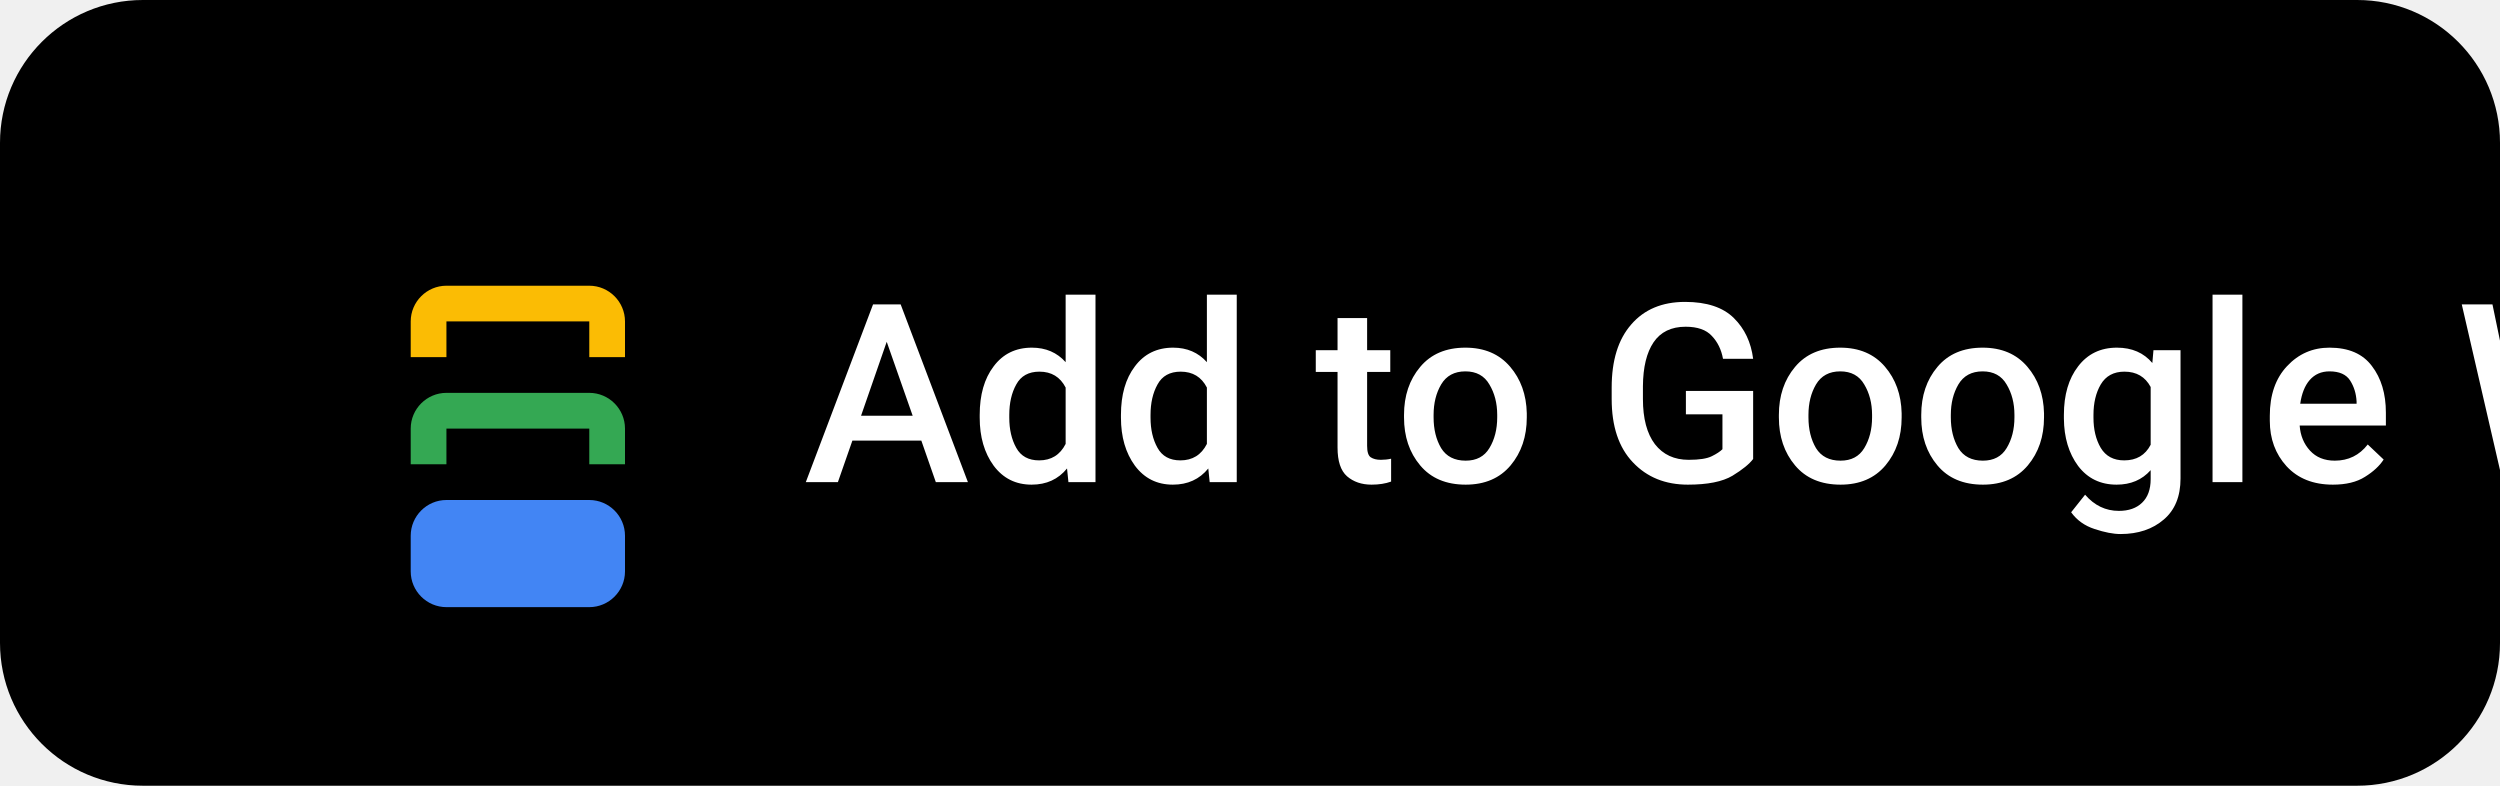
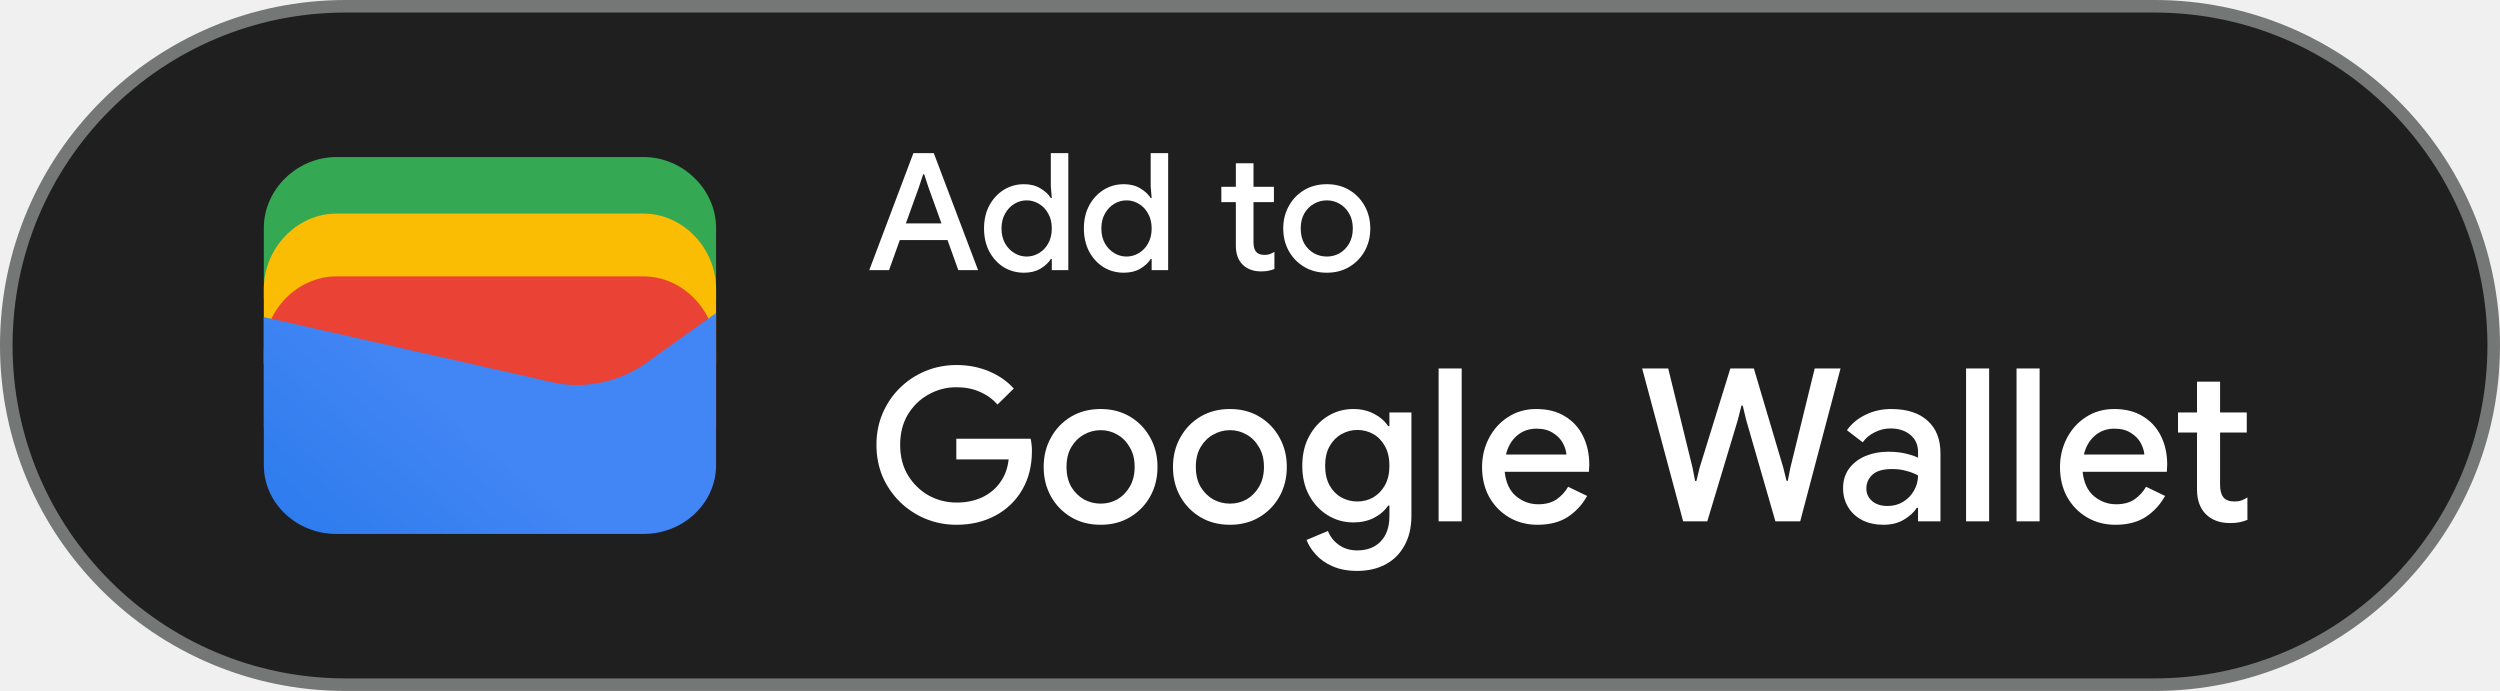
- <svg xmlns="http://www.w3.org/2000/svg" width="140" height="44" viewBox="0 0 140 44">
-   <rect width="140" height="44" rx="8" fill="#000000" />
-   <g transform="translate(15, 12)">
-     <path d="M8,20 L8,18 C8,16.9 8.9,16 10,16 L18,16 C19.1,16 20,16.9 20,18 L20,20 C20,21.1 19.1,22 18,22 L10,22 C8.9,22 8,21.1 8,20 Z" fill="#4285F4" />
-     <path d="M8,14 L8,12 C8,10.9 8.9,10 10,10 L18,10 C19.1,10 20,10.9 20,12 L20,14 L18,14 L18,12 L10,12 L10,14 L8,14 Z" fill="#34A853" />
-     <path d="M8,8 L8,6 C8,4.9 8.9,4 10,4 L18,4 C19.1,4 20,4.9 20,6 L20,8 L18,8 L18,6 L10,6 L10,8 L8,8 Z" fill="#FBBC04" />
-   </g>
-   <text x="45" y="27" font-family="'Google Sans', 'Product Sans', 'Roboto', Arial, sans-serif" font-size="14" font-weight="500" fill="#FFFFFF">Add to Google Wallet</text>
+ <svg xmlns="http://www.w3.org/2000/svg" width="199" height="55" viewBox="0 0 199 55" fill="none">
+   <rect x="0.5" y="0.5" width="198" height="54" rx="27" fill="#1F1F1F" />
+   <path d="M57 23.791H21V18.146C21 15.081 23.642 12.5 26.78 12.5H51.22C54.358 12.5 57 15.081 57 18.146V23.791Z" fill="#34A853" />
+   <path d="M57 29H21V23C21 19.743 23.642 17 26.78 17H51.22C54.358 17 57 19.743 57 23V29Z" fill="#FBBC04" />
+   <path d="M57 34H21V28C21 24.743 23.642 22 26.78 22H51.22C54.358 22 57 24.743 57 28V34Z" fill="#EA4335" />
+   <path d="M21 25.241L43.849 30.402C46.48 31.048 49.438 30.402 51.575 28.79L57 24.918V37.016C57 40.08 54.37 42.5 51.247 42.5H26.753C23.63 42.5 21 40.08 21 37.016V25.241Z" fill="url(#paint0_linear_1819_24225)" />
+   <path d="M69.195 21.5L72.705 12.192H74.33L77.853 21.5H76.28L75.422 19.108H71.626L70.768 21.5H69.195ZM73.134 14.935L72.107 17.782H74.941L73.914 14.935L73.563 13.869H73.485L73.134 14.935ZM81.514 21.708C80.916 21.708 80.375 21.561 79.889 21.266C79.413 20.963 79.031 20.547 78.745 20.018C78.468 19.481 78.329 18.87 78.329 18.185C78.329 17.5 78.468 16.894 78.745 16.365C79.031 15.836 79.413 15.42 79.889 15.117C80.375 14.814 80.916 14.662 81.514 14.662C82.026 14.662 82.463 14.775 82.827 15C83.2 15.225 83.473 15.481 83.646 15.767H83.724L83.646 14.844V12.192H85.037V21.5H83.724V20.616H83.646C83.473 20.902 83.2 21.158 82.827 21.383C82.463 21.6 82.026 21.708 81.514 21.708ZM81.722 20.421C82.069 20.421 82.394 20.33 82.697 20.148C83.009 19.966 83.256 19.71 83.438 19.381C83.629 19.043 83.724 18.644 83.724 18.185C83.724 17.726 83.629 17.331 83.438 17.002C83.256 16.664 83.009 16.404 82.697 16.222C82.394 16.04 82.069 15.949 81.722 15.949C81.376 15.949 81.051 16.04 80.747 16.222C80.444 16.404 80.197 16.664 80.006 17.002C79.816 17.331 79.72 17.726 79.72 18.185C79.72 18.644 79.816 19.043 80.006 19.381C80.197 19.71 80.444 19.966 80.747 20.148C81.051 20.33 81.376 20.421 81.722 20.421ZM89.462 21.708C88.864 21.708 88.322 21.561 87.837 21.266C87.36 20.963 86.979 20.547 86.693 20.018C86.415 19.481 86.277 18.87 86.277 18.185C86.277 17.5 86.415 16.894 86.693 16.365C86.979 15.836 87.36 15.42 87.837 15.117C88.322 14.814 88.864 14.662 89.462 14.662C89.973 14.662 90.411 14.775 90.775 15C91.147 15.225 91.42 15.481 91.594 15.767H91.672L91.594 14.844V12.192H92.985V21.5H91.672V20.616H91.594C91.42 20.902 91.147 21.158 90.775 21.383C90.411 21.6 89.973 21.708 89.462 21.708ZM89.67 20.421C90.016 20.421 90.341 20.33 90.645 20.148C90.957 19.966 91.204 19.71 91.386 19.381C91.576 19.043 91.672 18.644 91.672 18.185C91.672 17.726 91.576 17.331 91.386 17.002C91.204 16.664 90.957 16.404 90.645 16.222C90.341 16.04 90.016 15.949 89.67 15.949C89.323 15.949 88.998 16.04 88.695 16.222C88.391 16.404 88.144 16.664 87.954 17.002C87.763 17.331 87.668 17.726 87.668 18.185C87.668 18.644 87.763 19.043 87.954 19.381C88.144 19.71 88.391 19.966 88.695 20.148C88.998 20.33 89.323 20.421 89.67 20.421ZM98.374 19.576V16.092H97.218V14.87H98.374V12.998H99.778V14.87H101.404V16.092H99.778V19.277C99.778 19.606 99.844 19.858 99.974 20.031C100.112 20.204 100.342 20.291 100.663 20.291C100.827 20.291 100.966 20.269 101.079 20.226C101.2 20.183 101.321 20.122 101.443 20.044V21.409C101.295 21.47 101.139 21.517 100.975 21.552C100.81 21.587 100.615 21.604 100.39 21.604C99.774 21.604 99.284 21.426 98.921 21.071C98.556 20.707 98.374 20.209 98.374 19.576ZM105.617 21.708C104.932 21.708 104.33 21.552 103.81 21.24C103.29 20.928 102.882 20.508 102.588 19.979C102.293 19.45 102.146 18.852 102.146 18.185C102.146 17.526 102.293 16.933 102.588 16.404C102.882 15.867 103.29 15.442 103.81 15.13C104.33 14.818 104.932 14.662 105.617 14.662C106.293 14.662 106.891 14.818 107.411 15.13C107.931 15.442 108.338 15.867 108.633 16.404C108.927 16.933 109.075 17.526 109.075 18.185C109.075 18.852 108.927 19.45 108.633 19.979C108.338 20.508 107.931 20.928 107.411 21.24C106.891 21.552 106.293 21.708 105.617 21.708ZM105.617 20.421C105.981 20.421 106.319 20.334 106.631 20.161C106.943 19.979 107.194 19.723 107.385 19.394C107.584 19.056 107.684 18.653 107.684 18.185C107.684 17.717 107.584 17.318 107.385 16.989C107.194 16.651 106.943 16.395 106.631 16.222C106.319 16.04 105.981 15.949 105.617 15.949C105.253 15.949 104.91 16.04 104.59 16.222C104.278 16.395 104.022 16.651 103.823 16.989C103.632 17.318 103.537 17.717 103.537 18.185C103.537 18.653 103.632 19.056 103.823 19.394C104.022 19.723 104.278 19.979 104.59 20.161C104.91 20.334 105.253 20.421 105.617 20.421Z" fill="white" />
+   <path d="M76.14 41.772C75.267 41.772 74.446 41.613 73.675 41.296C72.916 40.979 72.241 40.537 71.652 39.97C71.063 39.392 70.598 38.718 70.258 37.947C69.929 37.165 69.765 36.321 69.765 35.414C69.765 34.507 69.929 33.669 70.258 32.898C70.598 32.116 71.057 31.442 71.635 30.875C72.224 30.297 72.904 29.849 73.675 29.532C74.446 29.215 75.267 29.056 76.14 29.056C77.069 29.056 77.925 29.22 78.707 29.549C79.5 29.878 80.163 30.337 80.696 30.926L79.404 32.201C79.007 31.759 78.531 31.419 77.976 31.181C77.432 30.943 76.82 30.824 76.14 30.824C75.335 30.824 74.593 31.017 73.913 31.402C73.233 31.776 72.683 32.309 72.264 33C71.856 33.68 71.652 34.485 71.652 35.414C71.652 36.343 71.862 37.154 72.281 37.845C72.7 38.525 73.25 39.058 73.93 39.443C74.61 39.817 75.352 40.004 76.157 40.004C76.894 40.004 77.562 39.868 78.163 39.596C78.764 39.313 79.245 38.916 79.608 38.406C79.982 37.896 80.209 37.284 80.288 36.57H76.123V34.921H82.039C82.107 35.227 82.141 35.55 82.141 35.89V35.907C82.141 37.086 81.88 38.117 81.359 39.001C80.849 39.874 80.141 40.554 79.234 41.041C78.327 41.528 77.296 41.772 76.14 41.772ZM87.615 41.772C86.719 41.772 85.932 41.568 85.252 41.16C84.572 40.752 84.039 40.202 83.654 39.511C83.269 38.82 83.076 38.038 83.076 37.165C83.076 36.304 83.269 35.527 83.654 34.836C84.039 34.133 84.572 33.578 85.252 33.17C85.932 32.762 86.719 32.558 87.615 32.558C88.499 32.558 89.281 32.762 89.961 33.17C90.641 33.578 91.174 34.133 91.559 34.836C91.944 35.527 92.137 36.304 92.137 37.165C92.137 38.038 91.944 38.82 91.559 39.511C91.174 40.202 90.641 40.752 89.961 41.16C89.281 41.568 88.499 41.772 87.615 41.772ZM87.615 40.089C88.091 40.089 88.533 39.976 88.941 39.749C89.349 39.511 89.677 39.177 89.927 38.746C90.188 38.304 90.318 37.777 90.318 37.165C90.318 36.553 90.188 36.032 89.927 35.601C89.677 35.159 89.349 34.825 88.941 34.598C88.533 34.36 88.091 34.241 87.615 34.241C87.139 34.241 86.691 34.36 86.272 34.598C85.864 34.825 85.529 35.159 85.269 35.601C85.019 36.032 84.895 36.553 84.895 37.165C84.895 37.777 85.019 38.304 85.269 38.746C85.529 39.177 85.864 39.511 86.272 39.749C86.691 39.976 87.139 40.089 87.615 40.089ZM97.908 41.772C97.013 41.772 96.225 41.568 95.545 41.16C94.865 40.752 94.332 40.202 93.947 39.511C93.561 38.82 93.369 38.038 93.369 37.165C93.369 36.304 93.561 35.527 93.947 34.836C94.332 34.133 94.865 33.578 95.545 33.17C96.225 32.762 97.013 32.558 97.908 32.558C98.792 32.558 99.574 32.762 100.254 33.17C100.934 33.578 101.467 34.133 101.852 34.836C102.237 35.527 102.43 36.304 102.43 37.165C102.43 38.038 102.237 38.82 101.852 39.511C101.467 40.202 100.934 40.752 100.254 41.16C99.574 41.568 98.792 41.772 97.908 41.772ZM97.908 40.089C98.384 40.089 98.826 39.976 99.234 39.749C99.642 39.511 99.971 39.177 100.22 38.746C100.481 38.304 100.611 37.777 100.611 37.165C100.611 36.553 100.481 36.032 100.22 35.601C99.971 35.159 99.642 34.825 99.234 34.598C98.826 34.36 98.384 34.241 97.908 34.241C97.432 34.241 96.984 34.36 96.565 34.598C96.157 34.825 95.823 35.159 95.562 35.601C95.312 36.032 95.188 36.553 95.188 37.165C95.188 37.777 95.312 38.304 95.562 38.746C95.823 39.177 96.157 39.511 96.565 39.749C96.984 39.976 97.432 40.089 97.908 40.089ZM108.031 45.444C107.271 45.444 106.614 45.319 106.059 45.07C105.515 44.832 105.073 44.52 104.733 44.135C104.393 43.761 104.149 43.376 104.002 42.979L105.702 42.265C105.883 42.718 106.172 43.087 106.569 43.37C106.977 43.665 107.464 43.812 108.031 43.812C108.824 43.812 109.447 43.574 109.901 43.098C110.365 42.622 110.598 41.948 110.598 41.075V40.242H110.496C110.224 40.65 109.844 40.979 109.357 41.228C108.881 41.466 108.337 41.585 107.725 41.585C106.988 41.585 106.314 41.398 105.702 41.024C105.09 40.65 104.597 40.129 104.223 39.46C103.849 38.78 103.662 37.987 103.662 37.08C103.662 36.162 103.849 35.369 104.223 34.7C104.597 34.02 105.09 33.493 105.702 33.119C106.314 32.745 106.988 32.558 107.725 32.558C108.337 32.558 108.881 32.683 109.357 32.932C109.844 33.181 110.224 33.51 110.496 33.918H110.598V32.83H112.349V41.041C112.349 41.982 112.162 42.781 111.788 43.438C111.425 44.095 110.921 44.594 110.275 44.934C109.629 45.274 108.881 45.444 108.031 45.444ZM108.048 39.919C108.501 39.919 108.92 39.811 109.306 39.596C109.691 39.369 110.003 39.046 110.241 38.627C110.479 38.196 110.598 37.681 110.598 37.08C110.598 36.457 110.479 35.935 110.241 35.516C110.003 35.085 109.691 34.762 109.306 34.547C108.92 34.332 108.501 34.224 108.048 34.224C107.594 34.224 107.169 34.337 106.773 34.564C106.387 34.779 106.076 35.097 105.838 35.516C105.6 35.935 105.481 36.457 105.481 37.08C105.481 37.692 105.6 38.213 105.838 38.644C106.076 39.063 106.387 39.381 106.773 39.596C107.169 39.811 107.594 39.919 108.048 39.919ZM114.514 41.5V29.328H116.35V41.5H114.514ZM122.392 41.772C121.542 41.772 120.783 41.574 120.114 41.177C119.446 40.78 118.919 40.236 118.533 39.545C118.159 38.854 117.972 38.066 117.972 37.182C117.972 36.355 118.154 35.59 118.516 34.887C118.879 34.184 119.383 33.623 120.029 33.204C120.687 32.773 121.44 32.558 122.29 32.558C123.186 32.558 123.945 32.751 124.568 33.136C125.203 33.521 125.685 34.048 126.013 34.717C126.342 35.386 126.506 36.139 126.506 36.978C126.506 37.103 126.501 37.216 126.489 37.318C126.489 37.42 126.484 37.499 126.472 37.556H119.774C119.865 38.417 120.165 39.063 120.675 39.494C121.197 39.925 121.786 40.14 122.443 40.14C123.033 40.14 123.52 40.01 123.905 39.749C124.291 39.477 124.597 39.143 124.823 38.746L126.336 39.477C125.962 40.157 125.452 40.712 124.806 41.143C124.16 41.562 123.356 41.772 122.392 41.772ZM122.307 34.122C121.695 34.122 121.174 34.309 120.743 34.683C120.313 35.057 120.024 35.556 119.876 36.179H124.687C124.665 35.884 124.568 35.578 124.398 35.261C124.228 34.944 123.968 34.677 123.616 34.462C123.276 34.235 122.84 34.122 122.307 34.122ZM133.979 41.5L130.715 29.328H132.789L134.727 37.233L134.931 38.287H135.033L135.288 37.233L137.736 29.328H139.606L141.952 37.233L142.207 38.27H142.309L142.513 37.233L144.451 29.328H146.508L143.295 41.5H141.323L138.994 33.425L138.722 32.286H138.62L138.331 33.425L135.9 41.5H133.979ZM149.922 41.772C149.299 41.772 148.743 41.653 148.256 41.415C147.769 41.166 147.389 40.82 147.117 40.378C146.845 39.936 146.709 39.432 146.709 38.865C146.709 38.253 146.868 37.732 147.185 37.301C147.514 36.859 147.95 36.525 148.494 36.298C149.038 36.071 149.639 35.958 150.296 35.958C150.84 35.958 151.316 36.009 151.724 36.111C152.143 36.213 152.461 36.321 152.676 36.434V35.975C152.676 35.408 152.472 34.955 152.064 34.615C151.656 34.275 151.129 34.105 150.483 34.105C150.041 34.105 149.622 34.207 149.225 34.411C148.828 34.604 148.511 34.87 148.273 35.21L147.015 34.241C147.389 33.72 147.882 33.312 148.494 33.017C149.117 32.711 149.797 32.558 150.534 32.558C151.792 32.558 152.761 32.87 153.441 33.493C154.121 34.105 154.461 34.966 154.461 36.077V41.5H152.676V40.429H152.574C152.347 40.78 152.007 41.092 151.554 41.364C151.101 41.636 150.557 41.772 149.922 41.772ZM150.245 40.276C150.721 40.276 151.14 40.163 151.503 39.936C151.866 39.709 152.149 39.415 152.353 39.052C152.568 38.678 152.676 38.276 152.676 37.845C152.415 37.698 152.109 37.579 151.758 37.488C151.407 37.386 151.033 37.335 150.636 37.335C149.888 37.335 149.355 37.488 149.038 37.794C148.721 38.089 148.562 38.451 148.562 38.882C148.562 39.29 148.715 39.624 149.021 39.885C149.327 40.146 149.735 40.276 150.245 40.276ZM156.499 41.5V29.328H158.335V41.5H156.499ZM160.517 41.5V29.328H162.353V41.5H160.517ZM168.395 41.772C167.545 41.772 166.786 41.574 166.117 41.177C165.449 40.78 164.922 40.236 164.536 39.545C164.162 38.854 163.975 38.066 163.975 37.182C163.975 36.355 164.157 35.59 164.519 34.887C164.882 34.184 165.386 33.623 166.032 33.204C166.69 32.773 167.443 32.558 168.293 32.558C169.189 32.558 169.948 32.751 170.571 33.136C171.206 33.521 171.688 34.048 172.016 34.717C172.345 35.386 172.509 36.139 172.509 36.978C172.509 37.103 172.504 37.216 172.492 37.318C172.492 37.42 172.487 37.499 172.475 37.556H165.777C165.868 38.417 166.168 39.063 166.678 39.494C167.2 39.925 167.789 40.14 168.446 40.14C169.036 40.14 169.523 40.01 169.908 39.749C170.294 39.477 170.6 39.143 170.826 38.746L172.339 39.477C171.965 40.157 171.455 40.712 170.809 41.143C170.163 41.562 169.359 41.772 168.395 41.772ZM168.31 34.122C167.698 34.122 167.177 34.309 166.746 34.683C166.316 35.057 166.027 35.556 165.879 36.179H170.69C170.668 35.884 170.571 35.578 170.401 35.261C170.231 34.944 169.971 34.677 169.619 34.462C169.279 34.235 168.843 34.122 168.31 34.122ZM174.882 38.984V34.428H173.369V32.83H174.882V30.382H176.718V32.83H178.843V34.428H176.718V38.593C176.718 39.024 176.803 39.352 176.973 39.579C177.154 39.806 177.454 39.919 177.874 39.919C178.089 39.919 178.27 39.891 178.418 39.834C178.576 39.777 178.735 39.698 178.894 39.596V41.381C178.701 41.46 178.497 41.523 178.282 41.568C178.066 41.613 177.811 41.636 177.517 41.636C176.712 41.636 176.072 41.404 175.596 40.939C175.12 40.463 174.882 39.811 174.882 38.984Z" fill="white" />
+   <rect x="0.5" y="0.5" width="198" height="54" rx="27" stroke="#747775" />
+   <defs>
+     <linearGradient id="paint0_linear_1819_24225" x1="37.284" y1="34.045" x2="18.782" y2="55.723" gradientUnits="userSpaceOnUse">
+       <stop stop-color="#4285F4" />
+       <stop offset="1" stop-color="#1B74E8" />
+     </linearGradient>
+   </defs>
</svg>
